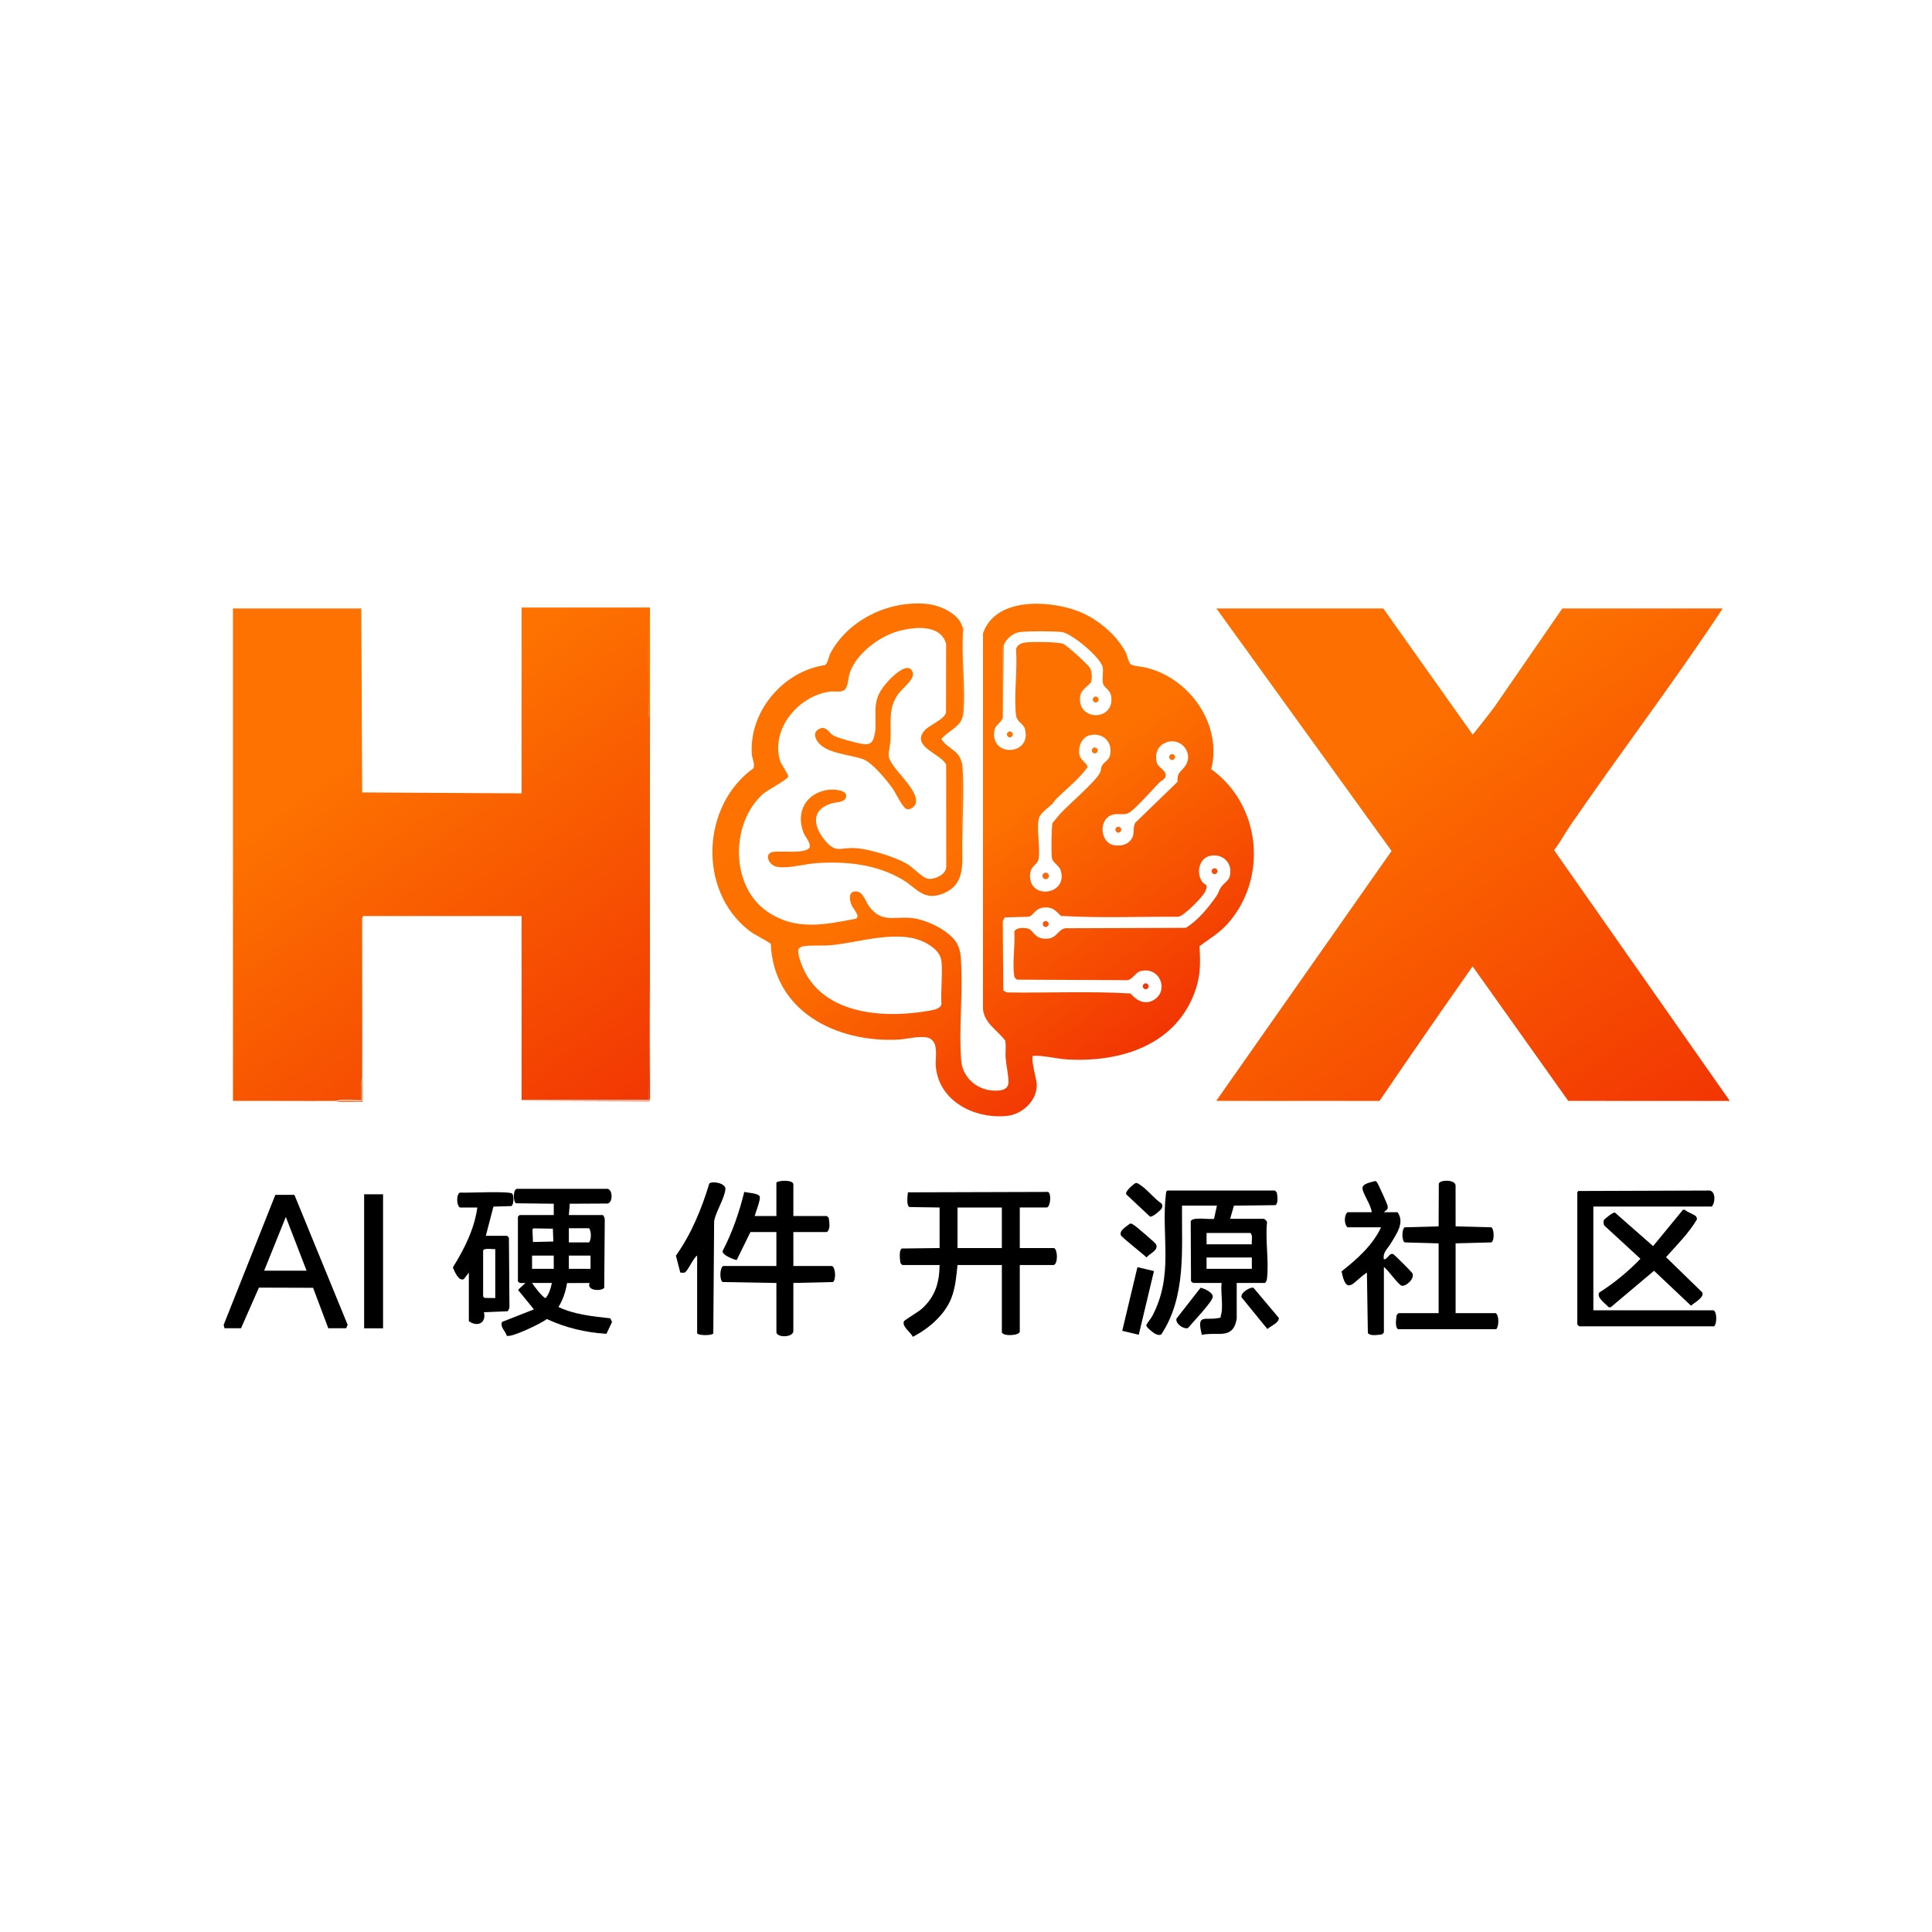
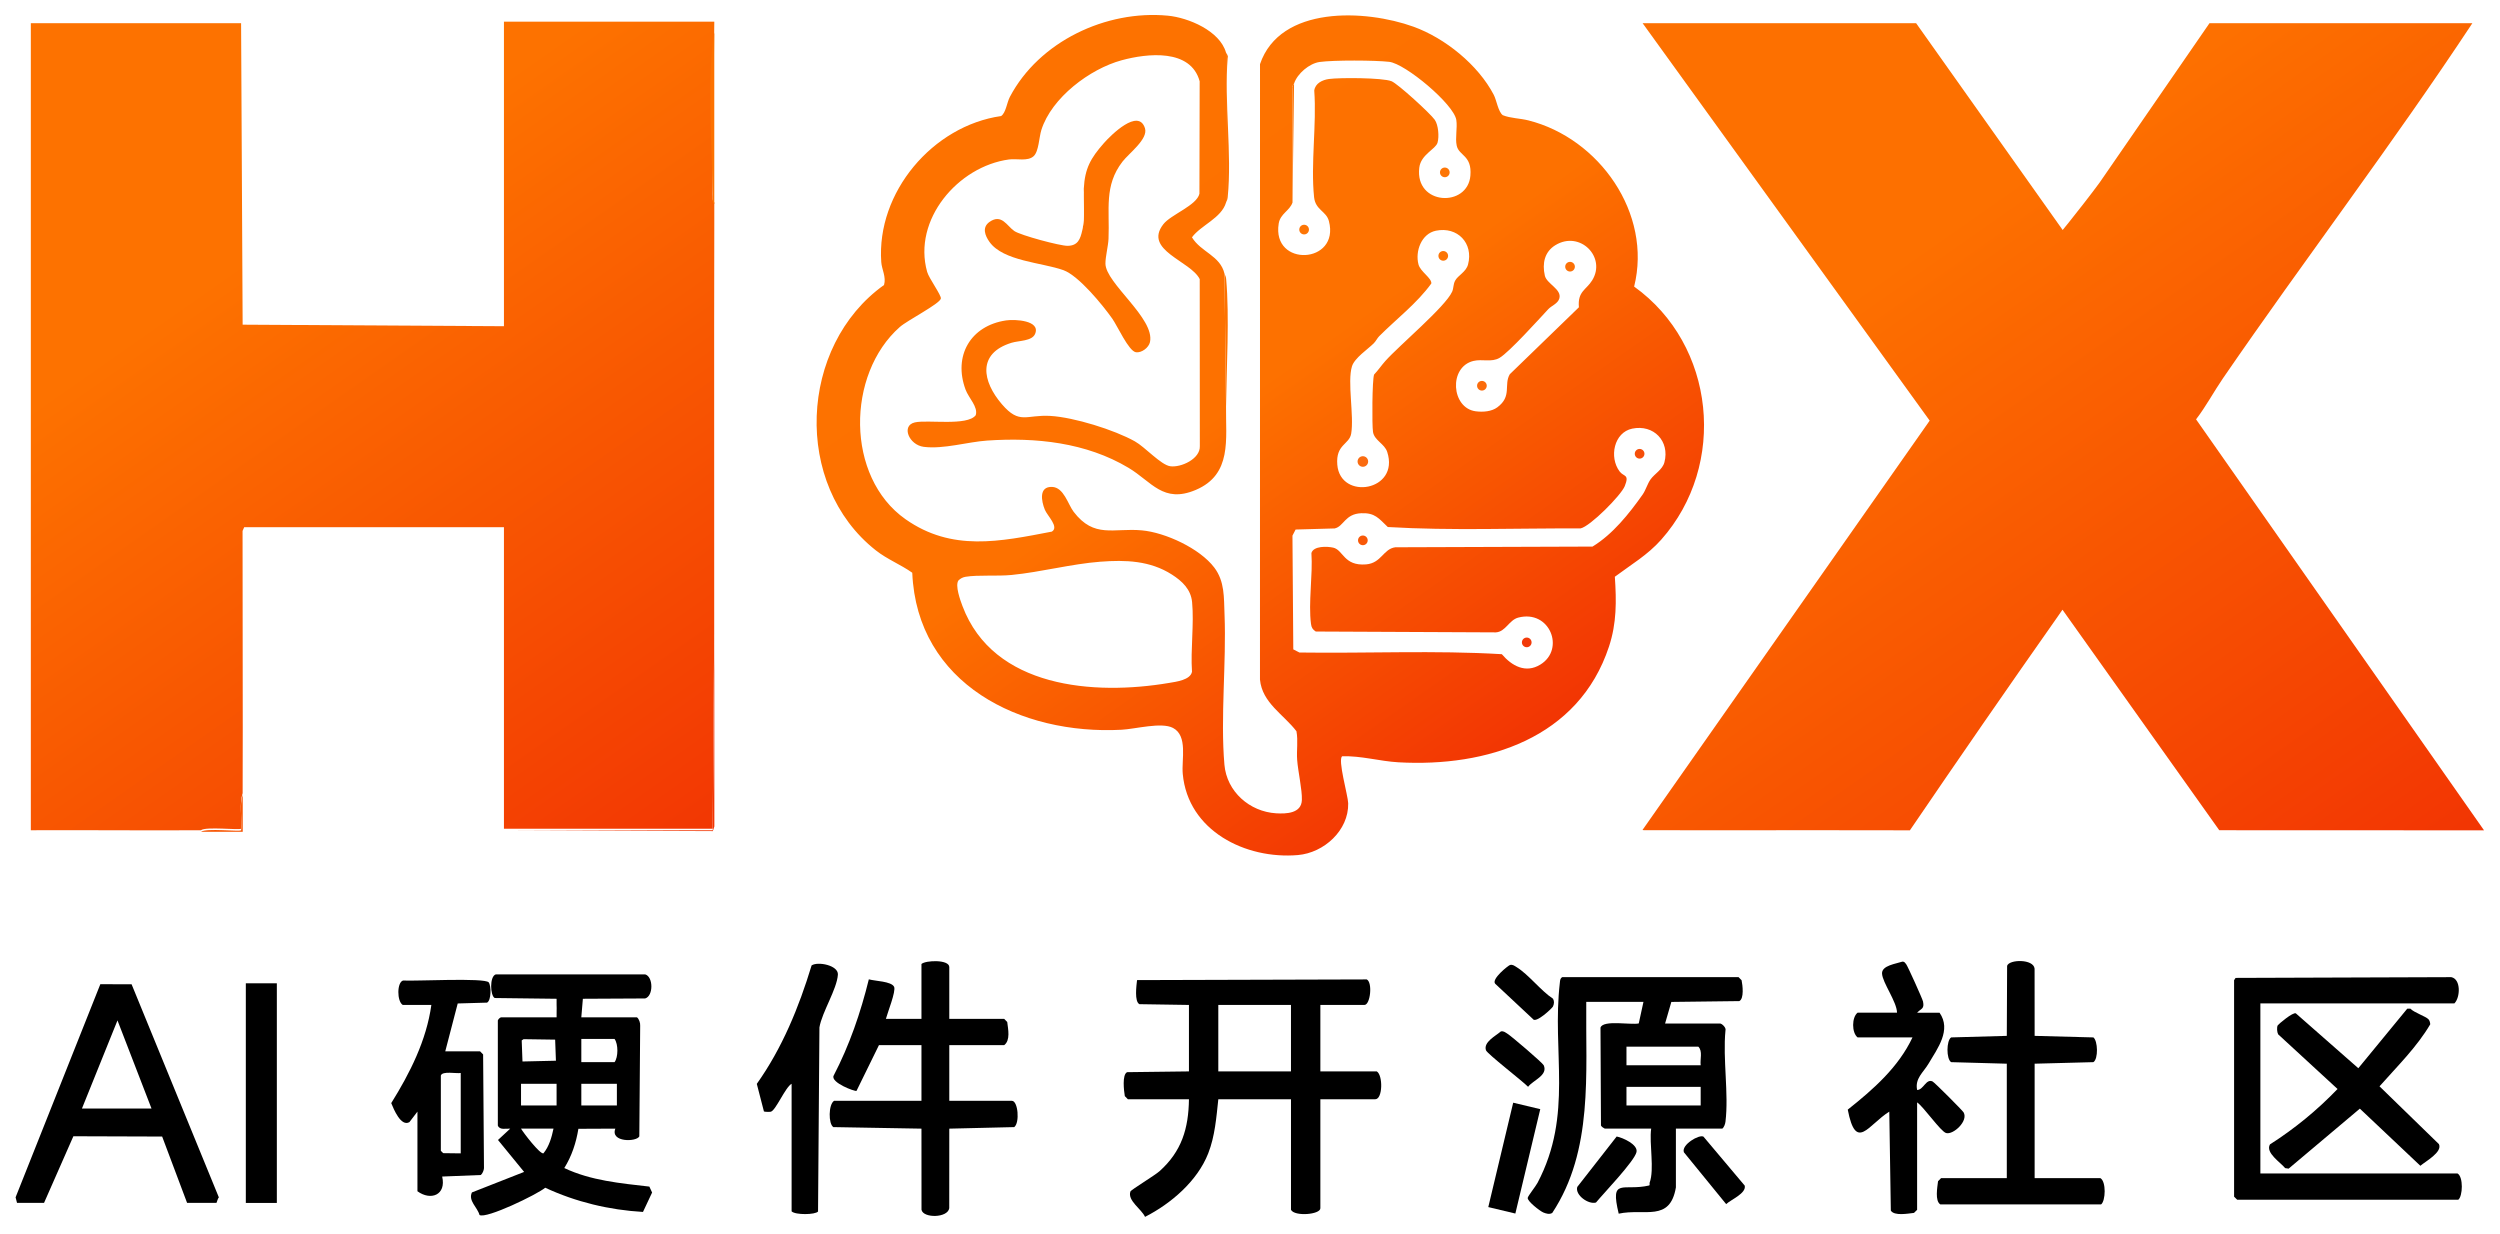
- <svg xmlns="http://www.w3.org/2000/svg" id="_图层_1" version="1.1" viewBox="0 0 2048 2048">
+ <svg xmlns="http://www.w3.org/2000/svg" id="_图层_1" version="1.1" viewBox="227 630 1617 798">
  <defs>
    <style>
      .st0 {
        fill: #f64e08;
      }

      .st1 {
        fill: #f23908;
      }

      .st2 {
        fill: #fc7006;
      }

      .st3 {
        fill: none;
      }

      .st4 {
        fill: #f85502;
      }

      .st5 {
        fill: #fa6b10;
      }

      .st6 {
        fill: url(#_未命名的渐变_3);
      }

      .st7 {
        fill: url(#_未命名的渐变);
      }

      .st8 {
        fill: #f85807;
      }

      .st9 {
        fill: #f23503;
      }

      .st10 {
        fill: #fd7200;
      }

      .st11 {
        fill: #fefefe;
      }

      .st12 {
        fill: #fb6b0b;
      }

      .st13 {
        fill: #fd7505;
      }

      .st14 {
        fill: url(#_未命名的渐变_2);
      }
    </style>
    <linearGradient id="_未命名的渐变" data-name="未命名的渐变" x1="272.86" y1="1421.15" x2="662.75" y2="864.34" gradientTransform="translate(0 2048) scale(1 -1)" gradientUnits="userSpaceOnUse">
      <stop offset=".3" stop-color="#fd7200" />
      <stop offset="1" stop-color="#f23703" />
      <stop offset="1" stop-color="#f23503" />
    </linearGradient>
    <linearGradient id="_未命名的渐变_2" data-name="未命名的渐变 2" x1="1346.91" y1="1443.26" x2="1771.25" y2="837.23" gradientTransform="translate(0 2048) scale(1 -1)" gradientUnits="userSpaceOnUse">
      <stop offset=".3" stop-color="#fd7000" />
      <stop offset="1" stop-color="#f23503" />
      <stop offset="1" stop-color="#fd7000" />
    </linearGradient>
    <linearGradient id="_未命名的渐变_3" data-name="未命名的渐变 3" x1="892.48" y1="1376.24" x2="1204.53" y2="930.58" gradientTransform="translate(0 2048) scale(1 -1)" gradientUnits="userSpaceOnUse">
      <stop offset="0" stop-color="#fd7200" />
      <stop offset=".47" stop-color="#fd7100" />
      <stop offset="1" stop-color="#f23503" />
    </linearGradient>
  </defs>
  <path class="st7" d="M383.95,840l169,1v-197h136.06c-.06,6-.04,4.38-.06,6-.19,32.09-.99,83.67-1.02,105.52.26,2.1-.57,4.31,1.08,5.36v13.58c-.23,88.52.03,177.03-.06,265.54l-.99,126.01h-135.01v-195.01h-168.01l-1.05,2.4c-.06,56.53.27,113.09.05,169.6-2.29,7.1-.39,15.58-.99,23.01-1.06,1.06-22.72-1.55-26.01.99-36.65.24-73.35-.18-110,0v-522h136l1,195h.01Z" />
  <path class="st14" d="M1671.37,645h154.76c-51.93,78.61-108.05,152.16-161.31,229.68-5.94,8.65-10.97,18.19-17.41,26.55l186.27,265.83-171.26-.07-101.41-142.63c-.99,1.37-1.56,2.26-3.08,4.45-32.56,46.29-63.82,91.55-95.61,138.24l-65.69-.08c-33.21.1-68.91.07-104.62,0-3.24-.03-2.75.08-2.09-.94l185.2-263.97-185.69-257.07h176.9l94.81,133.78c4.4-5.45,2.65-3.28,3.84-4.74,5.74-7.22,14.16-17.88,20.06-25.95l71.06-103.08c3.32,0,8.32.06,11.61,0h3.68-.02Z" />
  <path class="st6" d="M1020,664v97c-2.96,10.11-16.32,14.69-22.04,22.5,5.74,9.56,18.25,11.75,21.04,23.5l1,86c-.27,20.99,4.05,43.88-19.61,53.89-21.05,8.91-28.5-5.36-43.47-14.31-27.44-16.4-60-19.78-91.46-17.62-12.63.87-28.25,5.69-40.98,4.06-9.57-1.22-14.77-13.74-5.76-15.81,8.24-1.89,33.92,2.52,39.38-4.65,1.69-5.34-4.56-11.1-6.58-16.57-8.06-21.79,3.15-41.34,26.23-44.75,5.71-.84,22.47-.03,18.74,8.74-2.01,4.73-10.46,4.26-15.26,5.74-22.29,6.88-18.93,24.94-6.19,39.75,11.53,13.4,15.6,6.59,31.45,7.55,15.24.92,41.17,8.97,54.55,16.45,6.6,3.69,16.84,15.27,22.9,16.1,6.92.95,19.44-4.76,19.11-13.01l-.07-108.02c-5.82-11.82-36.7-18.65-23.5-35.55,4.86-6.23,21.59-12.08,23.31-19.69l.15-72.72c-5.77-21.21-33.83-18.13-50.47-13.6-20.53,5.6-45.3,24.17-51.92,45.08-1.51,4.77-1.63,13.93-5.02,16.98-3.85,3.47-10.89,1.42-15.9,2.1-33.01,4.47-62.42,39.02-52.95,72.7,1.2,4.25,9.3,15.21,8.87,17.27-.72,3.41-21.66,14.07-26.56,18.4-34.58,30.53-35.15,97.03,3.7,124.32,30.02,21.09,60.93,14.51,94.64,8.02,4.9-2.95-2.91-10.21-4.52-14.15-2.29-5.6-4.01-15.07,4.65-14.77,7.65.27,10.24,11.21,13.99,16.12,13.26,17.36,25.83,10.34,44.02,11.98,15.3,1.38,37.6,11.72,46.93,24.07,6.81,9.01,6.18,19.24,6.63,30.37,1.25,31.37-2.72,66.39-.08,97.08,1.51,17.52,16.32,30.46,33.5,31.5,6.56.39,16.27.08,16.6-8.55.26-6.57-2.5-18.6-3.05-26-.46-6.13.69-12.44-.46-18.54-8.3-10.89-22.15-18.28-23.59-33.41l.02-398.06c12.97-38.11,68.28-35.41,99.27-24.22,20.43,7.37,41.85,24.72,51.93,44.07,1.83,3.5,2.83,10.89,5.83,13.17,5.12,2.05,10.97,1.95,16.62,3.38,45.7,11.53,80.14,60.16,68.34,107.47,52.58,37.67,60.45,115.27,17.54,163.67-8.8,9.93-19.52,16.17-30.02,24.01,1.06,15.79,1.22,30.01-3.79,45.18-19.61,59.39-79.07,78.07-136.25,74.83-12.13-.69-24.15-4.31-36.3-3.89-3.08,1.95,3.76,25.42,3.87,30.41.39,17.57-15.71,32.03-32.49,33.48-33.85,2.91-71.2-15.67-74.52-52.55-.84-9.29,3.41-24.56-6.32-29.68-7.43-3.91-24.28.71-33.21,1.18-65.32,3.49-132.39-29.6-135.42-101.55-7.56-5.36-16.19-8.67-23.54-14.46-53.91-42.39-49.87-132.3,5.28-171.66,1.53-5.19-1.46-10.04-1.79-14.82-3.18-45.11,33.29-88.15,77.53-94.45,3.08-2.1,3.75-8.77,5.64-12.36,18.88-35.86,62.26-56.37,102.19-52.56,13.28,1.27,33.65,9.79,37.62,23.88l.02-.02h0ZM1064,684c-.25.76-1.64,1.84-1.07,3.39l.07,73.61c-1.88,5.38-7.89,7.18-8.93,13.56-4.63,28.56,39.78,26.34,32.46-1.59-1.69-6.44-8.71-7.1-9.58-15.42-2.25-21.54,1.72-47.02.11-68.99.63-4.71,5.32-6.9,9.53-7.47,7.01-.95,34.5-.86,40.4,1.42,4.06,1.57,25.22,20.95,28.02,24.98,2.35,3.39,2.92,10.95,1.79,14.79-1.27,4.32-10.77,7.58-11.81,16.18-2.96,24.47,31.38,25.94,33.07,5.08,1.07-13.16-7.35-12.68-8.84-19.26-1.12-4.98.53-11.6-.28-16.72-1.62-10.2-32.96-36.39-43.43-37.57-9.31-1.05-35.81-1.16-44.91.09-6.71.92-14.47,7.51-16.59,13.91h0ZM1155.73,779.23c-9.34,1.93-13.5,13.25-11.26,21.8,1.23,4.7,8.64,8.84,8.32,12.32-9.3,12.86-22.58,22.93-33.78,34.16-1.2,1.21-2.01,3.08-3.46,4.54-3.78,3.8-12.42,9.46-14.1,14.9-3.11,10.04,1.45,31.91-.5,43.5-1.2,7.15-10.06,6.89-8.99,20.11,1.89,23.36,40.6,17.13,32.28-8.28-1.71-5.24-8.26-7.4-9.17-12.83-.73-4.31-.55-34.11.7-37.19,2.55-2.68,4.86-6.07,7.25-8.75,9.07-10.15,38.79-35.05,43.2-44.8,1.02-2.25.67-4.67,1.91-7.09,1.79-3.49,7.11-5.63,8.41-10.59,3.61-13.77-6.9-24.66-20.8-21.8h0ZM1195.45,893.47c9.71-7.18,4.04-14.55,8.09-21.42l44.7-43.3c-.95-10.3,4.72-11.19,8.58-17.42,9.31-14.99-7.9-32.43-23.77-22.77-6.99,4.26-8.67,11.71-6.85,19.72,1.22,5.35,11.07,8.77,9.39,14.73-.95,3.39-5.06,4.7-7.15,6.94-6.05,6.49-25.21,27.8-31.5,31.5-5.24,3.09-11.16.59-16.98,2.02-16.09,3.94-14.28,30.48,1.5,32.55,4.81.63,10.32.16,13.98-2.55h.01ZM1282.73,907.24c-11.82,2.45-15.1,18.49-8.16,27.7,2.7,3.59,6.48,1.6,3.33,9.47-2.39,5.97-22.41,26.13-28.62,27.37-41.46-.2-83.49,1.56-124.65-.9-5.87-5.59-8.26-9.29-17.16-8.93-10.59.43-11.25,8.5-17.18,9.84l-25.29.71-2.04,3.96.54,73.55,3.96,2.04c43.57.63,87.66-1.5,130.92,1.08,6.44,7.56,15.4,12.6,24.96,6.7,16.16-9.96,6.09-35.72-14.36-30.36-5.88,1.54-8.18,9.18-14.45,9.55l-116.5-.55c-2.02-1.31-2.77-2.57-3.08-4.92-1.8-13.72,1.26-31.66.27-45.84,1.36-4.72,10.23-4.36,14.07-3.5,6.6,1.48,6.82,12,21.27,10.84,9.95-.8,11.14-10.06,18.93-11.07l127.55-.45c13.11-8,23.62-21.19,32.39-33.61,2.08-2.95,3.08-6.94,5.15-9.85,2.6-3.65,7.73-6.32,8.96-11.04,3.6-13.73-6.98-24.66-20.8-21.79h0ZM938.8,993.3c-19.12,1.48-38.3,6.69-57.42,8.58-9.28.92-21.71-.15-29.82,1.18-1.82.3-3.33,1.08-4.63,2.37-2.32,3.2,1.19,12.83,2.59,16.55,19.99,53.1,85.23,57.96,133.69,49.73,4.59-.78,13.75-1.88,14.77-7.23-.98-14.47,1.41-30.78.07-45.01-.78-8.28-6.4-13.59-13.12-17.88-14.06-8.98-29.93-9.53-46.12-8.28h-.01Z" />
  <path d="M996,1280l-32-.5c-3.38-1.65-1.95-12.1-1.56-15.57l148.57-.44c3.91,1.9,2.33,16.5-1.5,16.5h-28.5v43h36.5c4.04,2.44,3.88,18-1,18h-35.5v70.5c0,4.14-16.78,5.48-19,1v-71.5h-47c-1.28,11.81-2.16,23.82-6.52,34.98-7.03,17.98-24.11,32.55-40.88,41.1-2.29-5.09-11.52-10.53-9.45-16.42.38-1.08,15.75-10.36,18.86-13.15,14.24-12.77,18.75-27.53,18.99-46.51h-39.5l-1.98-2.02c-.56-3.4-1.86-13.86,1.48-15.49l40-.5v-43,.02h0ZM1062,1280h-47v43h47v-43Z" />
  <path d="M1265,1360c-.97-.49-1.89-1.02-2.49-1.98l-.31-63.32c1.55-5.25,19.98-1.6,24.75-2.75l3.04-13.95h-37c-.5,46.27,4.7,96.11-21.99,136.52-1.8,1.13-3.98.45-5.76-.28-2.19-.91-10.53-7.36-10.11-9.5.27-1.36,5.16-7.4,6.37-9.72,23.21-44.16,9.14-84.58,14.43-129.57.17-1.45.13-2.57,1.55-3.45h114l1.98,2.02c.66,3.14,1.73,11.93-1.48,13.49l-43.96.54-4.04,13.95h35.5c1.25,0,4.14,2.71,3.56,4.44-1.82,18.56,2.21,41.05-.01,59.11-.18,1.46-.91,3.59-2.05,4.45h-30.01v38c-3.84,22.7-20.31,13.39-36.99,17-5.77-23.88,2.83-14.29,19.77-18.25.46-.48.08-1.37.22-1.75,3.25-8.64-.35-25.25,1.01-35.01h-30.01.03,0ZM1327,1319c-.52-3.86,1.43-9.09-1.5-12h-46.5v12h48ZM1327,1333h-48v12h48v-12Z" />
  <path d="M604,1276l-1.01,12.01h36.01c1.34,1.01,2.21,3.7,2.07,5.43l-.56,71.57c-1.79,3.67-18.94,3.95-15.51-5.01l-23.9.11c-1.45,8.99-4.3,17.66-9.12,25.38,17.17,8.14,36.37,9.86,55.03,12l1.77,3.84-5.9,12.55c-21.82-1.26-43.47-6.45-63.23-15.66-5.21,4.35-38.27,20.34-42.5,17.64-1.35-5.03-7.46-9.18-4.91-14.6l33.76-13.26-16.9-20.66,7.9-7.32c-2.8-.2-6.76,1.11-8-2.01v-68c.41-.94,1.08-1.57,2-2h36.01c-.11-2.64.16-5.36,0-8-.08-1.33.07-2.68,0-4l-40.01-.49c-2.96-1.44-3.45-14.08.71-15.3h96.58c5.35,1.55,5.37,14.04,0,15.58l-40.29.21h0ZM565.64,1302.14l-1.2.8.5,13.63,21.63-.5-.5-13.63-20.42-.3h-.01ZM603,1317h21.5c2.42-3.22,2.45-11.66,0-15h-21.5v15ZM564,1331v14h23v-14h-23ZM603,1331v14h23v-14h-23ZM585,1360h-21c1.5,2.64,12.16,16.55,14.48,16,3.72-4.54,5.33-10.38,6.52-16Z" />
  <path d="M766,1359c-3.25-2.05-3.21-14.67.5-17h56.5v-36h-27.5l-14.5,29.57c-.93.59-16.94-5.37-14.81-9.83,10.26-19.7,17.46-40.73,22.77-62.31,3.95,1.16,14.6,1.23,16.35,4.85,1.33,2.77-4.31,16.84-5.31,20.73h23v-35.5c2.67-2.45,18-3.02,18,2v33.5h35.5l1.98,2.02c.55,4.64,2.17,11.81-1.98,14.98h-35.5v36h40.5c3.98,0,5.19,14.21,1.5,17l-42,1-.03,51.47c-.98,6.4-16.9,6.55-17.94,1l-.03-52.47-57-1h0Z" />
  <path d="M1672,1264l.99-1.49,139.49-.49c6.37,1.27,5.87,13.11,2.03,16.97h-125.5v110h127.5c3.89,2.18,3.41,14.8.5,17h-143l-2-2v-140h-.01Z" />
  <path d="M238,1408l-.92-3.57,54.81-137.84,20.22.03,56.46,137.88c-.78.62-1.38,3.5-1.57,3.5h-19l-16.12-42.88-57.42-.19-18.96,43.07h-17.5ZM325,1347l-22.01-57-22.99,57h45Z" />
  <path d="M1543,1300l38,1c2.9,2.19,3.26,13.95,0,16l-38,1v74h42.5c3.89,2.18,3.41,14.8.5,17h-104c-3.6-2.27-1.92-11.03-1.48-14.98l1.98-2.02h42.5v-74l-36-1c-3.22-2.03-3.09-14.03,0-16l36-1,.2-45.3c1.25-4.25,17.13-4.56,17.77,1.82l.03,43.47h0Z" />
  <path d="M513,1391c2.77,12-7.42,15.79-16,9.5v-51.5l-5.19,6.79c-5.47,3.18-10.19-8.44-11.76-12.3,12.1-19.39,22.77-40.52,25.95-63.49h-18.5c-3.82-2.35-3.83-14.61.2-15.8,7.11.53,52.93-1.94,55.4,1.2,1.67,2.14,1.72,11.73-1.09,13.1l-18.96.54-8.05,30.95h22.5l1.98,2.02.56,73.53c-.06,1.39-1,3.65-2.05,4.45l-25,1h.01ZM525,1324c-2.83.54-11.84-1.46-12.86,1.64v48.72l1.5,1.5,11.36.14v-52Z" />
  <path d="M1449,1349c-13.67,8.51-21.55,26.3-26.87-1.29,16.43-13.05,32.77-27.34,41.87-46.71h-35.5c-3.86-3.02-3.84-13.01,0-16h25.5c-.13-7.12-9.45-19.43-9.7-25.32-.22-5.22,9.05-6.3,13.2-7.71,1.35-.05,1.69.83,2.4,1.65.87,1,10.58,22.53,10.91,24.14,1.02,5-1.22,4.41-3.81,7.26h14.5c7.8,11.15-1.27,23.06-7.09,32.91-3.39,5.76-8.95,9.58-7.41,17.08,4.17-.11,5.73-7.48,9.97-5.53,1.29.59,19.35,18.75,20.07,19.98,3.27,5.58-6.74,14.76-11.33,13.38-3.54-1.06-14.49-16.97-18.72-19.82v69.5l-2.02,1.98c-3.95.44-12.71,2.12-14.98-1.48l-1-64v-.02h.01Z" />
  <path d="M1797.73,1289.26c.8.86,1.05,2.11,1.16,3.24-8.66,14.75-21.44,27.27-32.82,40.14l38.43,37.38c2.43,5.18-8.62,11.11-12.01,14.01l-39.14-36.96-46.07,38.81-2.26-.35c-2.82-3.61-12.96-9.94-9.81-15.33,15.91-10.14,30.66-22.22,43.71-35.84l-38.41-35.36c-.74-1.35-.98-4.46-.29-5.79.33-.64,9.93-8.81,11.75-7.76l40.39,35.48,31.64-38.5,2.02-.04c2.31,2.51,9.95,4.98,11.71,6.87h0Z" />
  <path class="st10" d="M927,779c1.96-8.73.52-17.94,1-27,.69-13.1,4.43-19.71,13.03-29.47,4.5-5.11,22.34-22.9,26.54-9.57,2.19,6.96-10.27,16.06-14.54,21.57-12.06,15.6-8.22,31.01-9.04,49.96-.2,4.65-2.03,11.58-1.99,16.03.11,12.73,32.19,35.45,28.8,50.77-.79,3.58-5.42,7.07-9.08,6.54-4.68-.69-11.92-16.94-15.3-21.73-6.32-8.94-21.77-27.83-31.63-31.37-13.8-4.94-38.89-5.81-47.77-18.23-2.97-4.15-4.96-9.47.01-12.97,7.83-5.5,11.22,2.61,16.04,5.91,4.04,2.76,29.52,9.61,34.45,9.56,6.71-.07,8.23-4.41,9.49-10h-.01Z" />
  <path d="M739,1331c-4.05,2.17-10.31,17.44-13.49,18.07-.79.16-4.04.12-4.4-.19l-4.61-17.83c16.41-23.09,27.25-49.57,35.44-76.61,4.01-2.74,17.43-.08,17.01,5.97-.66,9.52-10.23,24.12-11.94,34.09l-.9,119.1c-1.69,2.14-14.69,2.35-17.1-.1v-82.5h-.01Z" />
  <rect x="386" y="1266" width="20.06" height="142.06" />
  <rect x="1171.73" y="1370.07" width="69.41" height="18" transform="translate(-414.98 2232.5) rotate(-76.58)" />
  <path d="M1328.81,1365.19l26.69,31.69c1.08,5.04-8.94,9.01-12.02,11.94l-27.33-33.52c-1.84-4.84,9.91-11.72,12.65-10.12h.01Z" />
  <path d="M1272.66,1365.09c3.97.76,13.84,5.18,12.84,10.02-1.21,5.85-21.49,26.92-26.21,32.68-4.76,1.47-13.69-4.78-12.11-10.08l25.49-32.63h-.01Z" />
  <path d="M1203.71,1254.14c1.74-.42,2.9.6,4.24,1.42,7.78,4.76,15.63,15.24,23.56,20.43.89,1.7.71,3.28-.03,4.99-.46,1.08-11.27,11.31-13.03,8.08l-24.32-22.73c-2.82-2.99,8.53-11.94,9.57-12.19h.01Z" />
  <path d="M1197.72,1297.15c1.75-.47,2.89.62,4.23,1.42,2.49,1.48,22.86,18.91,23.54,20.46,2.86,6.54-6.86,9.6-10.12,13.91-3.41-3.55-26.44-21.34-27.23-23.6-1.85-5.29,6.33-9.33,9.58-12.18h0Z" />
  <path class="st10" d="M384,841l-1-195,1,195Z" />
  <path class="st9" d="M553,1167h135.01l.99-126c-.04,41.17,0,82.37.05,123.55l-.99,3.01-135.06-.56Z" />
  <path class="st10" d="M689,762c-1.65-1.05-1-3.79-1.02-5.48-.35-27.94-3.75-80.45,1.02-105.52v111Z" />
  <path class="st10" d="M1020,761v-97c.2.72,1.61,1.91,1.07,3.38-2.34,28.84,2.85,61.92,0,90.24-.2,1.98-.76,2.31-1.07,3.38Z" />
  <path class="st10" d="M1020,893l-1-86c.21.9.9,1.46,1.07,3.38,2.22,24.36.25,57.43-.07,82.62Z" />
  <path class="st4" d="M384,1144c-.03,7.99.02,16.02,0,24.01-8.99.04-18.02-.07-27.01,0,3.28-2.54,24.95.06,26.01-.99.6-7.43-1.3-15.9.99-23.01h.01Z" />
  <path class="st11" d="M927,779c.62-8.78-1.29-18.51,1-27-.48,9.06.96,18.27-1,27Z" />
  <path class="st3" d="M938.8,993.3c16.19-1.25,32.05-.7,46.12,8.28,6.72,4.29,12.34,9.6,13.12,17.88,1.34,14.23-1.05,30.54-.07,45.01-1.01,5.35-10.17,6.45-14.77,7.23-48.45,8.24-113.7,3.37-133.69-49.73-1.4-3.73-4.91-13.35-2.59-16.55,1.3-1.28,2.81-2.07,4.63-2.37,8.11-1.33,20.54-.26,29.82-1.18,19.13-1.89,38.3-7.1,57.42-8.58h.01Z" />
  <path class="st3" d="M1282.73,907.24c13.82-2.87,24.4,8.06,20.8,21.79-1.24,4.72-6.37,7.38-8.96,11.04-2.07,2.91-3.06,6.91-5.15,9.85-8.77,12.42-19.28,25.61-32.39,33.61l-127.55.45c-7.78,1.01-8.97,10.27-18.93,11.07-14.44,1.16-14.67-9.36-21.27-10.84-3.85-.86-12.71-1.22-14.07,3.5,1,14.18-2.07,32.12-.27,45.84.31,2.35,1.05,3.61,3.08,4.92l116.5.55c6.27-.37,8.57-8.01,14.45-9.55,20.45-5.36,30.52,20.4,14.36,30.36-9.56,5.9-18.52.85-24.96-6.7-43.25-2.58-87.35-.45-130.92-1.08l-3.96-2.04-.54-73.55,2.04-3.96,25.29-.71c5.92-1.34,6.58-9.41,17.18-9.84,8.9-.36,11.29,3.33,17.16,8.93,41.16,2.46,83.18.7,124.65.9,6.21-1.24,26.23-21.4,28.62-27.37,3.15-7.87-.62-5.88-3.33-9.47-6.94-9.21-3.66-25.25,8.16-27.7h0ZM1290.63,923.5c0-1.73-1.4-3.13-3.13-3.13s-3.13,1.4-3.13,3.13,1.4,3.13,3.13,3.13,3.13-1.4,3.13-3.13ZM1111.63,979.5c0-1.73-1.4-3.13-3.13-3.13s-3.13,1.4-3.13,3.13,1.4,3.13,3.13,3.13,3.13-1.4,3.13-3.13ZM1217.63,1045.5c0-1.73-1.4-3.13-3.13-3.13s-3.13,1.4-3.13,3.13,1.4,3.13,3.13,3.13,3.13-1.4,3.13-3.13Z" />
  <path class="st3" d="M1063,761l1-77c2.12-6.4,9.88-12.98,16.59-13.91,9.1-1.25,35.6-1.14,44.91-.09,10.47,1.18,41.81,27.36,43.43,37.57.81,5.13-.85,11.74.28,16.72,1.49,6.59,9.9,6.1,8.84,19.26-1.69,20.86-36.02,19.39-33.07-5.08,1.04-8.6,10.54-11.86,11.81-16.18,1.13-3.85.56-11.4-1.79-14.79-2.79-4.03-23.96-23.41-28.02-24.98-5.89-2.29-33.39-2.37-40.4-1.42-4.21.57-8.9,2.76-9.53,7.47,1.61,21.97-2.35,47.45-.11,68.99.87,8.33,7.89,8.99,9.58,15.42,7.32,27.93-37.09,30.16-32.46,1.59,1.04-6.39,7.05-8.18,8.93-13.56h0ZM1164.63,741.5c0-1.73-1.4-3.13-3.13-3.13s-3.13,1.4-3.13,3.13,1.4,3.13,3.13,3.13,3.13-1.4,3.13-3.13ZM1073.63,778.5c0-1.73-1.4-3.13-3.13-3.13s-3.13,1.4-3.13,3.13,1.4,3.13,3.13,3.13,3.13-1.4,3.13-3.13Z" />
  <path class="st3" d="M1155.73,779.23c13.9-2.87,24.41,8.02,20.8,21.8-1.3,4.96-6.62,7.1-8.41,10.59-1.24,2.42-.89,4.84-1.91,7.09-4.41,9.74-34.13,34.65-43.2,44.8-2.39,2.68-4.7,6.07-7.25,8.75-1.25,3.07-1.42,32.88-.7,37.19.91,5.43,7.46,7.59,9.17,12.83,8.31,25.42-30.39,31.65-32.28,8.28-1.07-13.23,7.79-12.96,8.99-20.11,1.95-11.59-2.61-33.46.5-43.5,1.68-5.43,10.32-11.1,14.1-14.9,1.45-1.46,2.26-3.33,3.46-4.54,11.2-11.24,24.48-21.31,33.78-34.16.32-3.48-7.09-7.62-8.32-12.32-2.24-8.55,1.91-19.87,11.26-21.8h0ZM1163.63,795.5c0-1.73-1.4-3.13-3.13-3.13s-3.13,1.4-3.13,3.13,1.4,3.13,3.13,3.13,3.13-1.4,3.13-3.13ZM1111.91,928.5c0-1.89-1.53-3.42-3.42-3.42s-3.42,1.53-3.42,3.42,1.53,3.42,3.42,3.42,3.42-1.53,3.42-3.42Z" />
  <path class="st3" d="M1195.45,893.47c-3.67,2.71-9.18,3.19-13.98,2.55-15.78-2.07-17.59-28.61-1.5-32.55,5.83-1.43,11.74,1.07,16.98-2.02,6.29-3.7,24.29-25.32,30.34-31.81,2.08-2.24,6.19-3.55,8.31-6.63,1.68-5.96-8.17-9.38-9.39-14.73-1.82-8.02-.13-15.47,6.85-19.72,15.87-9.67,33.07,7.77,23.77,22.77-3.86,6.23-9.94,7.74-8.58,17.42l-44.7,43.3c-4.05,6.88,1.62,14.24-8.09,21.42h-.01ZM1245.63,802.5c0-1.73-1.4-3.13-3.13-3.13s-3.13,1.4-3.13,3.13,1.4,3.13,3.13,3.13,3.13-1.4,3.13-3.13ZM1188.63,879.5c0-1.73-1.4-3.13-3.13-3.13s-3.13,1.4-3.13,3.13,1.4,3.13,3.13,3.13,3.13-1.4,3.13-3.13Z" />
  <path class="st10" d="M1063,761l-.07-73.61c-.57-1.55.82-2.63,1.07-3.39l-1,77Z" />
  <rect class="st3" x="1015" y="1280" width="47" height="43" />
  <rect class="st3" x="1279" y="1333" width="48" height="12" />
  <path class="st3" d="M1327,1319h-48v-12h46.5c2.93,2.91.98,8.14,1.5,12Z" />
  <path class="st3" d="M603,1317v-15h21.5c2.45,3.34,2.42,11.78,0,15h-21.5Z" />
  <polygon class="st3" points="565.64 1302.14 586.06 1302.44 586.56 1316.06 564.94 1316.56 564.44 1302.94 565.64 1302.14" />
  <rect class="st3" x="564" y="1331" width="23" height="14" />
  <rect class="st3" x="603" y="1331" width="23" height="14" />
  <path class="st3" d="M585,1360c-1.19,5.62-2.8,11.46-6.52,16-2.32.55-12.98-13.36-14.48-16h21Z" />
  <polygon class="st3" points="325 1347 280 1347 302.99 1290 325 1347" />
  <path class="st3" d="M525,1324v52l-11.36-.14-1.5-1.5v-48.72c1.02-3.1,10.03-1.1,12.86-1.64Z" />
  <circle class="st1" cx="1214.5" cy="1045.5" r="3.13" />
  <circle class="st8" cx="1108.5" cy="979.5" r="3.13" />
  <circle class="st0" cx="1287.5" cy="923.5" r="3.13" />
  <circle class="st13" cx="1070.5" cy="778.5" r="3.13" />
  <circle class="st13" cx="1161.5" cy="741.5" r="3.13" />
  <circle class="st5" cx="1108.5" cy="928.5" r="3.42" />
  <circle class="st13" cx="1160.5" cy="795.5" r="3.13" />
  <circle class="st12" cx="1185.5" cy="879.5" r="3.13" />
  <circle class="st2" cx="1242.5" cy="802.5" r="3.13" />
  <rect class="st3" x="684.06" y="767.19" width="5.01" height="12.75" />
</svg>
